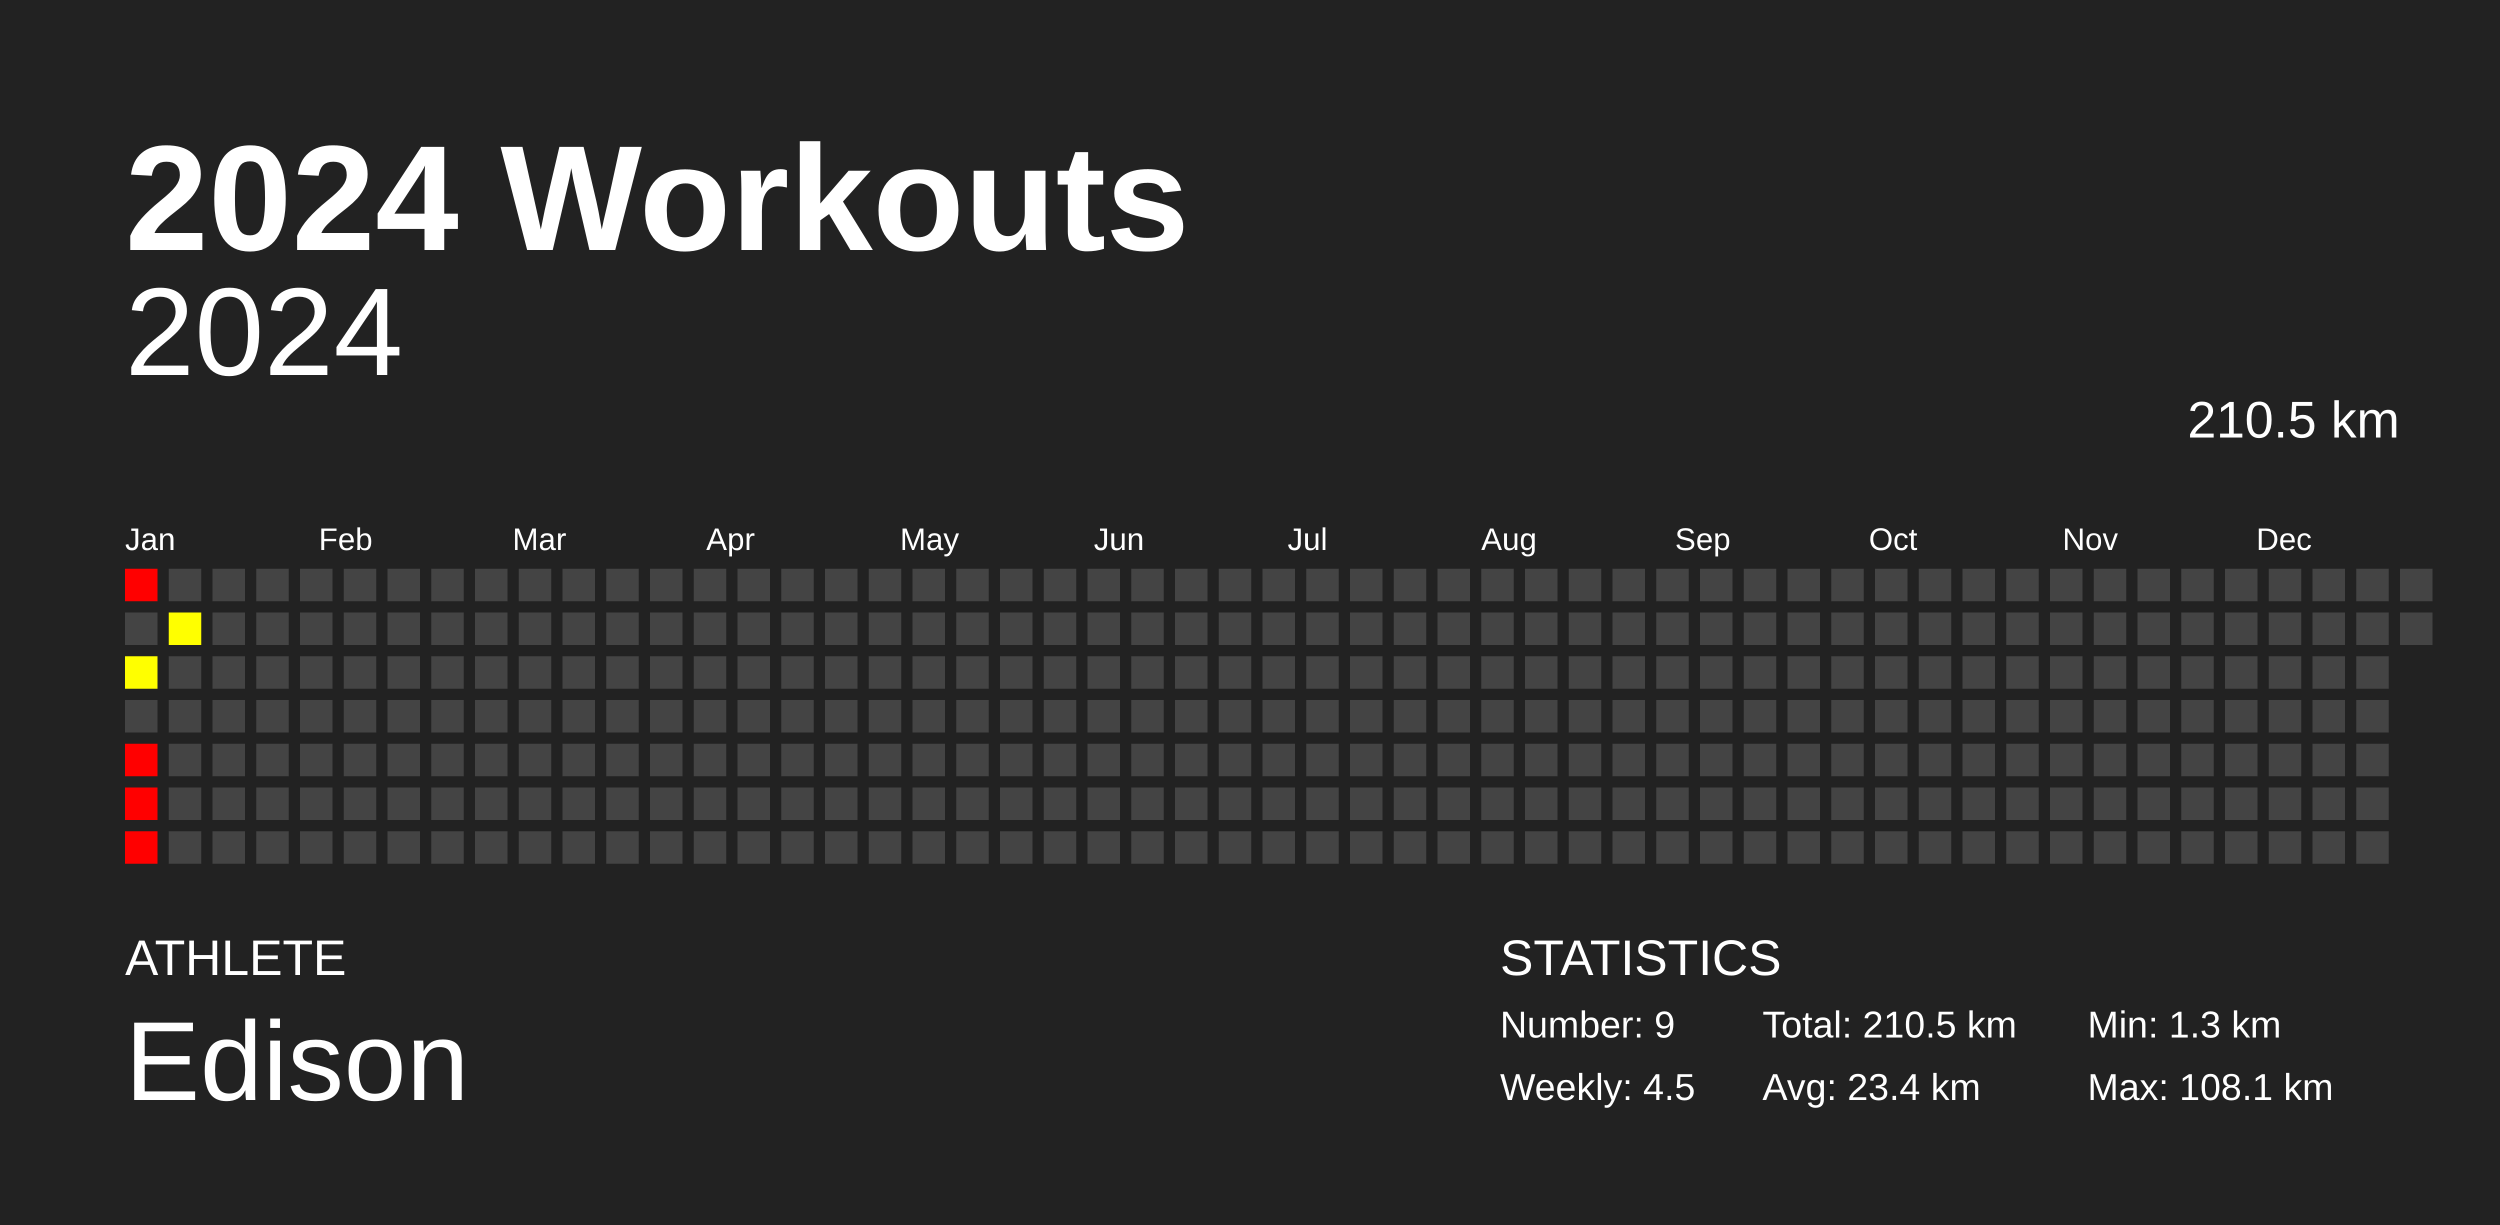
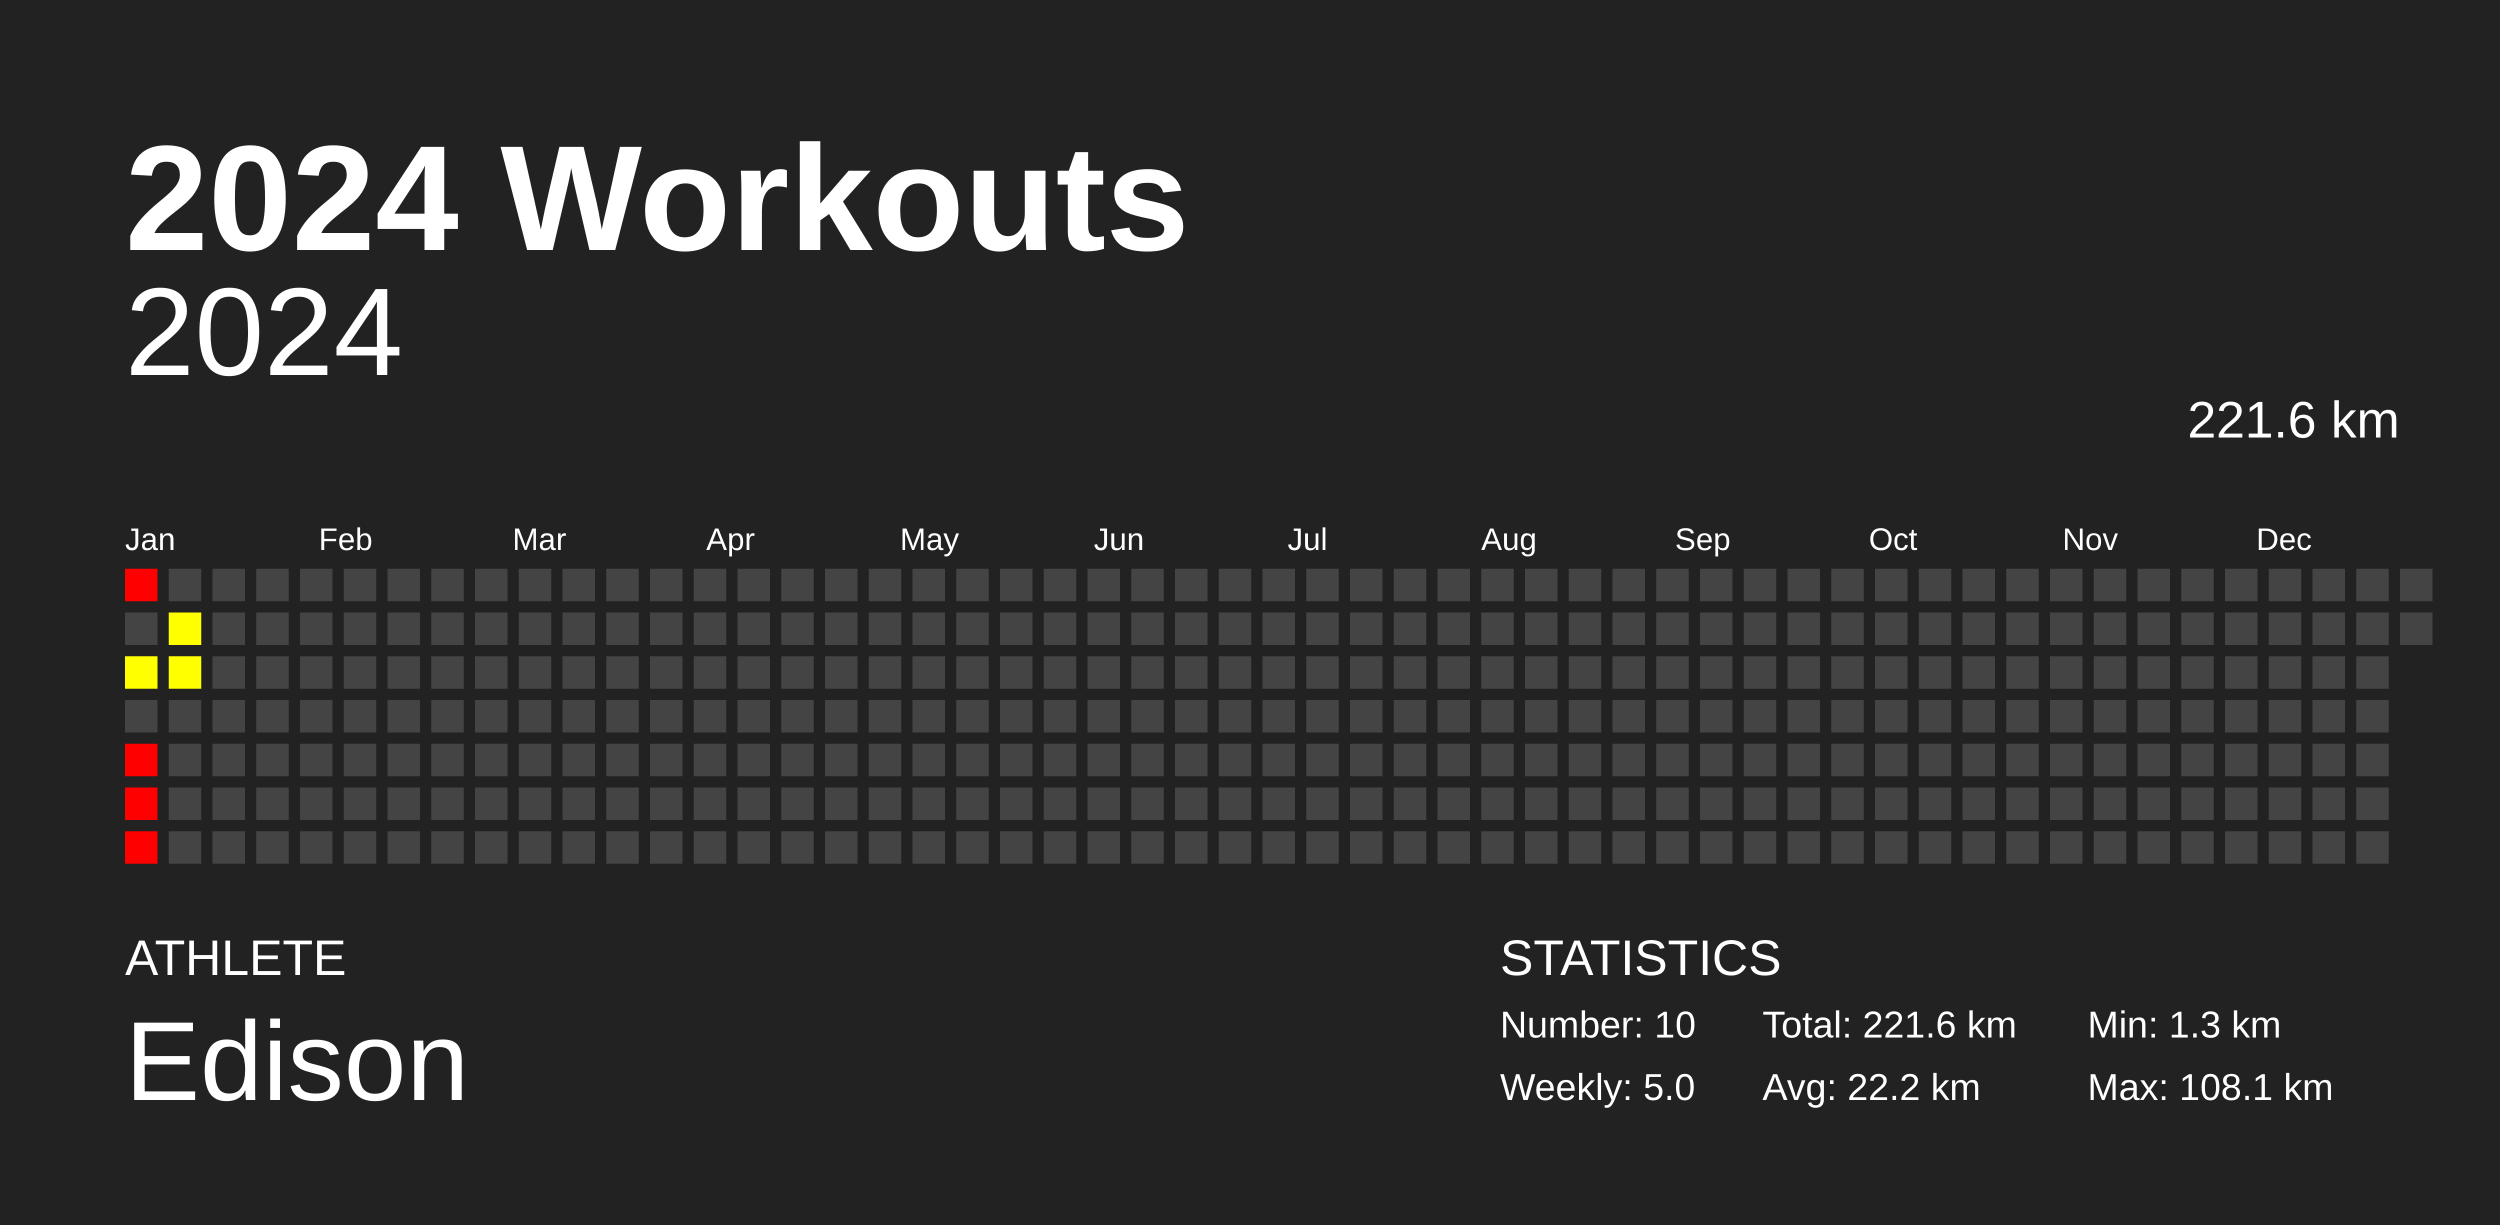
<svg xmlns="http://www.w3.org/2000/svg" baseProfile="full" height="98mm" version="1.1" viewBox="0,0,200,98" width="200mm">
  <defs />
  <rect fill="#222222" height="98" width="200" x="0" y="0" />
  <text fill="#FFFFFF" style="font-size:12px; font-family:Arial; font-weight:bold;" x="10" y="20">2024 Workouts</text>
  <text fill="#FFFFFF" style="font-size:4px; font-family:Arial" x="10" y="78">ATHLETE</text>
  <text fill="#FFFFFF" style="font-size:9px; font-family:Arial" x="10" y="88">Edison</text>
  <text fill="#FFFFFF" style="font-size:4px; font-family:Arial" x="120" y="78">STATISTICS</text>
-   <text fill="#FFFFFF" style="font-size:3px; font-family:Arial" x="120" y="83">Number: 9</text>
-   <text fill="#FFFFFF" style="font-size:3px; font-family:Arial" x="120" y="88">Weekly: 4.5</text>
-   <text fill="#FFFFFF" style="font-size:3px; font-family:Arial" x="141" y="83">Total: 210.5 km</text>
-   <text fill="#FFFFFF" style="font-size:3px; font-family:Arial" x="141" y="88">Avg: 23.4 km</text>
+   <text fill="#FFFFFF" style="font-size:3px; font-family:Arial" x="120" y="83">Number: 10</text>
+   <text fill="#FFFFFF" style="font-size:3px; font-family:Arial" x="120" y="88">Weekly: 5.0</text>
+   <text fill="#FFFFFF" style="font-size:3px; font-family:Arial" x="141" y="83">Total: 221.6 km</text>
+   <text fill="#FFFFFF" style="font-size:3px; font-family:Arial" x="141" y="88">Avg: 22.2 km</text>
  <text fill="#FFFFFF" style="font-size:3px; font-family:Arial" x="167" y="83">Min: 1.3 km</text>
  <text fill="#FFFFFF" style="font-size:3px; font-family:Arial" x="167" y="88">Max: 108.1 km</text>
  <text alignment-baseline="hanging" fill="#FFFFFF" style="font-size:10.0px; font-family:Arial;" x="10" y="30">2024</text>
-   <text alignment-baseline="hanging" fill="#FFFFFF" style="font-size:4.125px; font-family:Arial;" x="175" y="35">210.5 km</text>
+   <text alignment-baseline="hanging" fill="#FFFFFF" style="font-size:4.125px; font-family:Arial;" x="175" y="35">221.6 km</text>
  <text fill="#FFFFFF" style="font-size:2.5px; font-family:Arial" x="10.0" y="44">Jan</text>
  <text fill="#FFFFFF" style="font-size:2.5px; font-family:Arial" x="25.5" y="44">Feb</text>
  <text fill="#FFFFFF" style="font-size:2.5px; font-family:Arial" x="41.0" y="44">Mar</text>
  <text fill="#FFFFFF" style="font-size:2.5px; font-family:Arial" x="56.5" y="44">Apr</text>
  <text fill="#FFFFFF" style="font-size:2.5px; font-family:Arial" x="72.0" y="44">May</text>
  <text fill="#FFFFFF" style="font-size:2.5px; font-family:Arial" x="87.5" y="44">Jun</text>
  <text fill="#FFFFFF" style="font-size:2.5px; font-family:Arial" x="103.0" y="44">Jul</text>
  <text fill="#FFFFFF" style="font-size:2.5px; font-family:Arial" x="118.5" y="44">Aug</text>
  <text fill="#FFFFFF" style="font-size:2.5px; font-family:Arial" x="134.0" y="44">Sep</text>
  <text fill="#FFFFFF" style="font-size:2.5px; font-family:Arial" x="149.5" y="44">Oct</text>
  <text fill="#FFFFFF" style="font-size:2.5px; font-family:Arial" x="165.0" y="44">Nov</text>
  <text fill="#FFFFFF" style="font-size:2.5px; font-family:Arial" x="180.5" y="44">Dec</text>
  <rect fill="red" height="2.6" width="2.6" x="10.0" y="45.5" />
  <rect fill="#444444" height="2.6" width="2.6" x="10.0" y="49.0" />
  <rect fill="#ffff00" height="2.6" width="2.6" x="10.0" y="52.5" />
  <rect fill="#444444" height="2.6" width="2.6" x="10.0" y="56.0" />
  <rect fill="red" height="2.6" width="2.6" x="10.0" y="59.5" />
  <rect fill="red" height="2.6" width="2.6" x="10.0" y="63.0" />
  <rect fill="red" height="2.6" width="2.6" x="10.0" y="66.5" />
  <rect fill="#444444" height="2.6" width="2.6" x="13.5" y="45.5" />
  <rect fill="#ffff00" height="2.6" width="2.6" x="13.5" y="49.0" />
-   <rect fill="#444444" height="2.6" width="2.6" x="13.5" y="52.5" />
+   <rect fill="#ffff00" height="2.6" width="2.6" x="13.5" y="52.5" />
  <rect fill="#444444" height="2.6" width="2.6" x="13.5" y="56.0" />
  <rect fill="#444444" height="2.6" width="2.6" x="13.5" y="59.5" />
  <rect fill="#444444" height="2.6" width="2.6" x="13.5" y="63.0" />
  <rect fill="#444444" height="2.6" width="2.6" x="13.5" y="66.5" />
  <rect fill="#444444" height="2.6" width="2.6" x="17.0" y="45.5" />
  <rect fill="#444444" height="2.6" width="2.6" x="17.0" y="49.0" />
  <rect fill="#444444" height="2.6" width="2.6" x="17.0" y="52.5" />
  <rect fill="#444444" height="2.6" width="2.6" x="17.0" y="56.0" />
  <rect fill="#444444" height="2.6" width="2.6" x="17.0" y="59.5" />
  <rect fill="#444444" height="2.6" width="2.6" x="17.0" y="63.0" />
  <rect fill="#444444" height="2.6" width="2.6" x="17.0" y="66.5" />
  <rect fill="#444444" height="2.6" width="2.6" x="20.5" y="45.5" />
  <rect fill="#444444" height="2.6" width="2.6" x="20.5" y="49.0" />
  <rect fill="#444444" height="2.6" width="2.6" x="20.5" y="52.5" />
  <rect fill="#444444" height="2.6" width="2.6" x="20.5" y="56.0" />
  <rect fill="#444444" height="2.6" width="2.6" x="20.5" y="59.5" />
  <rect fill="#444444" height="2.6" width="2.6" x="20.5" y="63.0" />
  <rect fill="#444444" height="2.6" width="2.6" x="20.5" y="66.5" />
  <rect fill="#444444" height="2.6" width="2.6" x="24.0" y="45.5" />
  <rect fill="#444444" height="2.6" width="2.6" x="24.0" y="49.0" />
  <rect fill="#444444" height="2.6" width="2.6" x="24.0" y="52.5" />
  <rect fill="#444444" height="2.6" width="2.6" x="24.0" y="56.0" />
  <rect fill="#444444" height="2.6" width="2.6" x="24.0" y="59.5" />
  <rect fill="#444444" height="2.6" width="2.6" x="24.0" y="63.0" />
  <rect fill="#444444" height="2.6" width="2.6" x="24.0" y="66.5" />
  <rect fill="#444444" height="2.6" width="2.6" x="27.5" y="45.5" />
  <rect fill="#444444" height="2.6" width="2.6" x="27.5" y="49.0" />
  <rect fill="#444444" height="2.6" width="2.6" x="27.5" y="52.5" />
  <rect fill="#444444" height="2.6" width="2.6" x="27.5" y="56.0" />
  <rect fill="#444444" height="2.6" width="2.6" x="27.5" y="59.5" />
  <rect fill="#444444" height="2.6" width="2.6" x="27.5" y="63.0" />
  <rect fill="#444444" height="2.6" width="2.6" x="27.5" y="66.5" />
  <rect fill="#444444" height="2.6" width="2.6" x="31.0" y="45.5" />
  <rect fill="#444444" height="2.6" width="2.6" x="31.0" y="49.0" />
  <rect fill="#444444" height="2.6" width="2.6" x="31.0" y="52.5" />
  <rect fill="#444444" height="2.6" width="2.6" x="31.0" y="56.0" />
  <rect fill="#444444" height="2.6" width="2.6" x="31.0" y="59.5" />
  <rect fill="#444444" height="2.6" width="2.6" x="31.0" y="63.0" />
  <rect fill="#444444" height="2.6" width="2.6" x="31.0" y="66.5" />
  <rect fill="#444444" height="2.6" width="2.6" x="34.5" y="45.5" />
  <rect fill="#444444" height="2.6" width="2.6" x="34.5" y="49.0" />
  <rect fill="#444444" height="2.6" width="2.6" x="34.5" y="52.5" />
  <rect fill="#444444" height="2.6" width="2.6" x="34.5" y="56.0" />
  <rect fill="#444444" height="2.6" width="2.6" x="34.5" y="59.5" />
  <rect fill="#444444" height="2.6" width="2.6" x="34.5" y="63.0" />
  <rect fill="#444444" height="2.6" width="2.6" x="34.5" y="66.5" />
  <rect fill="#444444" height="2.6" width="2.6" x="38.0" y="45.5" />
  <rect fill="#444444" height="2.6" width="2.6" x="38.0" y="49.0" />
  <rect fill="#444444" height="2.6" width="2.6" x="38.0" y="52.5" />
  <rect fill="#444444" height="2.6" width="2.6" x="38.0" y="56.0" />
  <rect fill="#444444" height="2.6" width="2.6" x="38.0" y="59.5" />
  <rect fill="#444444" height="2.6" width="2.6" x="38.0" y="63.0" />
  <rect fill="#444444" height="2.6" width="2.6" x="38.0" y="66.5" />
  <rect fill="#444444" height="2.6" width="2.6" x="41.5" y="45.5" />
  <rect fill="#444444" height="2.6" width="2.6" x="41.5" y="49.0" />
  <rect fill="#444444" height="2.6" width="2.6" x="41.5" y="52.5" />
  <rect fill="#444444" height="2.6" width="2.6" x="41.5" y="56.0" />
  <rect fill="#444444" height="2.6" width="2.6" x="41.5" y="59.5" />
  <rect fill="#444444" height="2.6" width="2.6" x="41.5" y="63.0" />
  <rect fill="#444444" height="2.6" width="2.6" x="41.5" y="66.5" />
  <rect fill="#444444" height="2.6" width="2.6" x="45.0" y="45.5" />
  <rect fill="#444444" height="2.6" width="2.6" x="45.0" y="49.0" />
  <rect fill="#444444" height="2.6" width="2.6" x="45.0" y="52.5" />
  <rect fill="#444444" height="2.6" width="2.6" x="45.0" y="56.0" />
  <rect fill="#444444" height="2.6" width="2.6" x="45.0" y="59.5" />
  <rect fill="#444444" height="2.6" width="2.6" x="45.0" y="63.0" />
  <rect fill="#444444" height="2.6" width="2.6" x="45.0" y="66.5" />
  <rect fill="#444444" height="2.6" width="2.6" x="48.5" y="45.5" />
  <rect fill="#444444" height="2.6" width="2.6" x="48.5" y="49.0" />
  <rect fill="#444444" height="2.6" width="2.6" x="48.5" y="52.5" />
  <rect fill="#444444" height="2.6" width="2.6" x="48.5" y="56.0" />
  <rect fill="#444444" height="2.6" width="2.6" x="48.5" y="59.5" />
  <rect fill="#444444" height="2.6" width="2.6" x="48.5" y="63.0" />
  <rect fill="#444444" height="2.6" width="2.6" x="48.5" y="66.5" />
  <rect fill="#444444" height="2.6" width="2.6" x="52.0" y="45.5" />
  <rect fill="#444444" height="2.6" width="2.6" x="52.0" y="49.0" />
  <rect fill="#444444" height="2.6" width="2.6" x="52.0" y="52.5" />
  <rect fill="#444444" height="2.6" width="2.6" x="52.0" y="56.0" />
  <rect fill="#444444" height="2.6" width="2.6" x="52.0" y="59.5" />
  <rect fill="#444444" height="2.6" width="2.6" x="52.0" y="63.0" />
  <rect fill="#444444" height="2.6" width="2.6" x="52.0" y="66.5" />
  <rect fill="#444444" height="2.6" width="2.6" x="55.5" y="45.5" />
  <rect fill="#444444" height="2.6" width="2.6" x="55.5" y="49.0" />
  <rect fill="#444444" height="2.6" width="2.6" x="55.5" y="52.5" />
  <rect fill="#444444" height="2.6" width="2.6" x="55.5" y="56.0" />
  <rect fill="#444444" height="2.6" width="2.6" x="55.5" y="59.5" />
  <rect fill="#444444" height="2.6" width="2.6" x="55.5" y="63.0" />
  <rect fill="#444444" height="2.6" width="2.6" x="55.5" y="66.5" />
  <rect fill="#444444" height="2.6" width="2.6" x="59.0" y="45.5" />
  <rect fill="#444444" height="2.6" width="2.6" x="59.0" y="49.0" />
  <rect fill="#444444" height="2.6" width="2.6" x="59.0" y="52.5" />
  <rect fill="#444444" height="2.6" width="2.6" x="59.0" y="56.0" />
  <rect fill="#444444" height="2.6" width="2.6" x="59.0" y="59.5" />
  <rect fill="#444444" height="2.6" width="2.6" x="59.0" y="63.0" />
  <rect fill="#444444" height="2.6" width="2.6" x="59.0" y="66.5" />
  <rect fill="#444444" height="2.6" width="2.6" x="62.5" y="45.5" />
  <rect fill="#444444" height="2.6" width="2.6" x="62.5" y="49.0" />
  <rect fill="#444444" height="2.6" width="2.6" x="62.5" y="52.5" />
  <rect fill="#444444" height="2.6" width="2.6" x="62.5" y="56.0" />
  <rect fill="#444444" height="2.6" width="2.6" x="62.5" y="59.5" />
  <rect fill="#444444" height="2.6" width="2.6" x="62.5" y="63.0" />
  <rect fill="#444444" height="2.6" width="2.6" x="62.5" y="66.5" />
  <rect fill="#444444" height="2.6" width="2.6" x="66.0" y="45.5" />
  <rect fill="#444444" height="2.6" width="2.6" x="66.0" y="49.0" />
  <rect fill="#444444" height="2.6" width="2.6" x="66.0" y="52.5" />
  <rect fill="#444444" height="2.6" width="2.6" x="66.0" y="56.0" />
  <rect fill="#444444" height="2.6" width="2.6" x="66.0" y="59.5" />
  <rect fill="#444444" height="2.6" width="2.6" x="66.0" y="63.0" />
  <rect fill="#444444" height="2.6" width="2.6" x="66.0" y="66.5" />
  <rect fill="#444444" height="2.6" width="2.6" x="69.5" y="45.5" />
  <rect fill="#444444" height="2.6" width="2.6" x="69.5" y="49.0" />
  <rect fill="#444444" height="2.6" width="2.6" x="69.5" y="52.5" />
  <rect fill="#444444" height="2.6" width="2.6" x="69.5" y="56.0" />
  <rect fill="#444444" height="2.6" width="2.6" x="69.5" y="59.5" />
  <rect fill="#444444" height="2.6" width="2.6" x="69.5" y="63.0" />
  <rect fill="#444444" height="2.6" width="2.6" x="69.5" y="66.5" />
  <rect fill="#444444" height="2.6" width="2.6" x="73.0" y="45.5" />
  <rect fill="#444444" height="2.6" width="2.6" x="73.0" y="49.0" />
  <rect fill="#444444" height="2.6" width="2.6" x="73.0" y="52.5" />
  <rect fill="#444444" height="2.6" width="2.6" x="73.0" y="56.0" />
  <rect fill="#444444" height="2.6" width="2.6" x="73.0" y="59.5" />
  <rect fill="#444444" height="2.6" width="2.6" x="73.0" y="63.0" />
  <rect fill="#444444" height="2.6" width="2.6" x="73.0" y="66.5" />
  <rect fill="#444444" height="2.6" width="2.6" x="76.5" y="45.5" />
  <rect fill="#444444" height="2.6" width="2.6" x="76.5" y="49.0" />
  <rect fill="#444444" height="2.6" width="2.6" x="76.5" y="52.5" />
  <rect fill="#444444" height="2.6" width="2.6" x="76.5" y="56.0" />
  <rect fill="#444444" height="2.6" width="2.6" x="76.5" y="59.5" />
  <rect fill="#444444" height="2.6" width="2.6" x="76.5" y="63.0" />
  <rect fill="#444444" height="2.6" width="2.6" x="76.5" y="66.5" />
  <rect fill="#444444" height="2.6" width="2.6" x="80.0" y="45.5" />
  <rect fill="#444444" height="2.6" width="2.6" x="80.0" y="49.0" />
  <rect fill="#444444" height="2.6" width="2.6" x="80.0" y="52.5" />
  <rect fill="#444444" height="2.6" width="2.6" x="80.0" y="56.0" />
  <rect fill="#444444" height="2.6" width="2.6" x="80.0" y="59.5" />
  <rect fill="#444444" height="2.6" width="2.6" x="80.0" y="63.0" />
  <rect fill="#444444" height="2.6" width="2.6" x="80.0" y="66.5" />
  <rect fill="#444444" height="2.6" width="2.6" x="83.5" y="45.5" />
  <rect fill="#444444" height="2.6" width="2.6" x="83.5" y="49.0" />
  <rect fill="#444444" height="2.6" width="2.6" x="83.5" y="52.5" />
  <rect fill="#444444" height="2.6" width="2.6" x="83.5" y="56.0" />
  <rect fill="#444444" height="2.6" width="2.6" x="83.5" y="59.5" />
  <rect fill="#444444" height="2.6" width="2.6" x="83.5" y="63.0" />
  <rect fill="#444444" height="2.6" width="2.6" x="83.5" y="66.5" />
  <rect fill="#444444" height="2.6" width="2.6" x="87.0" y="45.5" />
  <rect fill="#444444" height="2.6" width="2.6" x="87.0" y="49.0" />
  <rect fill="#444444" height="2.6" width="2.6" x="87.0" y="52.5" />
  <rect fill="#444444" height="2.6" width="2.6" x="87.0" y="56.0" />
  <rect fill="#444444" height="2.6" width="2.6" x="87.0" y="59.5" />
  <rect fill="#444444" height="2.6" width="2.6" x="87.0" y="63.0" />
  <rect fill="#444444" height="2.6" width="2.6" x="87.0" y="66.5" />
  <rect fill="#444444" height="2.6" width="2.6" x="90.5" y="45.5" />
  <rect fill="#444444" height="2.6" width="2.6" x="90.5" y="49.0" />
  <rect fill="#444444" height="2.6" width="2.6" x="90.5" y="52.5" />
  <rect fill="#444444" height="2.6" width="2.6" x="90.5" y="56.0" />
  <rect fill="#444444" height="2.6" width="2.6" x="90.5" y="59.5" />
  <rect fill="#444444" height="2.6" width="2.6" x="90.5" y="63.0" />
  <rect fill="#444444" height="2.6" width="2.6" x="90.5" y="66.5" />
  <rect fill="#444444" height="2.6" width="2.6" x="94.0" y="45.5" />
  <rect fill="#444444" height="2.6" width="2.6" x="94.0" y="49.0" />
  <rect fill="#444444" height="2.6" width="2.6" x="94.0" y="52.5" />
  <rect fill="#444444" height="2.6" width="2.6" x="94.0" y="56.0" />
  <rect fill="#444444" height="2.6" width="2.6" x="94.0" y="59.5" />
  <rect fill="#444444" height="2.6" width="2.6" x="94.0" y="63.0" />
  <rect fill="#444444" height="2.6" width="2.6" x="94.0" y="66.5" />
  <rect fill="#444444" height="2.6" width="2.6" x="97.5" y="45.5" />
  <rect fill="#444444" height="2.6" width="2.6" x="97.5" y="49.0" />
  <rect fill="#444444" height="2.6" width="2.6" x="97.5" y="52.5" />
  <rect fill="#444444" height="2.6" width="2.6" x="97.5" y="56.0" />
  <rect fill="#444444" height="2.6" width="2.6" x="97.5" y="59.5" />
  <rect fill="#444444" height="2.6" width="2.6" x="97.5" y="63.0" />
  <rect fill="#444444" height="2.6" width="2.6" x="97.5" y="66.5" />
  <rect fill="#444444" height="2.6" width="2.6" x="101.0" y="45.5" />
  <rect fill="#444444" height="2.6" width="2.6" x="101.0" y="49.0" />
  <rect fill="#444444" height="2.6" width="2.6" x="101.0" y="52.5" />
  <rect fill="#444444" height="2.6" width="2.6" x="101.0" y="56.0" />
  <rect fill="#444444" height="2.6" width="2.6" x="101.0" y="59.5" />
  <rect fill="#444444" height="2.6" width="2.6" x="101.0" y="63.0" />
  <rect fill="#444444" height="2.6" width="2.6" x="101.0" y="66.5" />
  <rect fill="#444444" height="2.6" width="2.6" x="104.5" y="45.5" />
  <rect fill="#444444" height="2.6" width="2.6" x="104.5" y="49.0" />
  <rect fill="#444444" height="2.6" width="2.6" x="104.5" y="52.5" />
  <rect fill="#444444" height="2.6" width="2.6" x="104.5" y="56.0" />
  <rect fill="#444444" height="2.6" width="2.6" x="104.5" y="59.5" />
  <rect fill="#444444" height="2.6" width="2.6" x="104.5" y="63.0" />
  <rect fill="#444444" height="2.6" width="2.6" x="104.5" y="66.5" />
  <rect fill="#444444" height="2.6" width="2.6" x="108.0" y="45.5" />
  <rect fill="#444444" height="2.6" width="2.6" x="108.0" y="49.0" />
  <rect fill="#444444" height="2.6" width="2.6" x="108.0" y="52.5" />
  <rect fill="#444444" height="2.6" width="2.6" x="108.0" y="56.0" />
  <rect fill="#444444" height="2.6" width="2.6" x="108.0" y="59.5" />
  <rect fill="#444444" height="2.6" width="2.6" x="108.0" y="63.0" />
  <rect fill="#444444" height="2.6" width="2.6" x="108.0" y="66.5" />
  <rect fill="#444444" height="2.6" width="2.6" x="111.5" y="45.5" />
  <rect fill="#444444" height="2.6" width="2.6" x="111.5" y="49.0" />
  <rect fill="#444444" height="2.6" width="2.6" x="111.5" y="52.5" />
  <rect fill="#444444" height="2.6" width="2.6" x="111.5" y="56.0" />
  <rect fill="#444444" height="2.6" width="2.6" x="111.5" y="59.5" />
  <rect fill="#444444" height="2.6" width="2.6" x="111.5" y="63.0" />
  <rect fill="#444444" height="2.6" width="2.6" x="111.5" y="66.5" />
  <rect fill="#444444" height="2.6" width="2.6" x="115.0" y="45.5" />
  <rect fill="#444444" height="2.6" width="2.6" x="115.0" y="49.0" />
  <rect fill="#444444" height="2.6" width="2.6" x="115.0" y="52.5" />
  <rect fill="#444444" height="2.6" width="2.6" x="115.0" y="56.0" />
  <rect fill="#444444" height="2.6" width="2.6" x="115.0" y="59.5" />
  <rect fill="#444444" height="2.6" width="2.6" x="115.0" y="63.0" />
  <rect fill="#444444" height="2.6" width="2.6" x="115.0" y="66.5" />
  <rect fill="#444444" height="2.6" width="2.6" x="118.5" y="45.5" />
  <rect fill="#444444" height="2.6" width="2.6" x="118.5" y="49.0" />
  <rect fill="#444444" height="2.6" width="2.6" x="118.5" y="52.5" />
  <rect fill="#444444" height="2.6" width="2.6" x="118.5" y="56.0" />
  <rect fill="#444444" height="2.6" width="2.6" x="118.5" y="59.5" />
  <rect fill="#444444" height="2.6" width="2.6" x="118.5" y="63.0" />
  <rect fill="#444444" height="2.6" width="2.6" x="118.5" y="66.5" />
  <rect fill="#444444" height="2.6" width="2.6" x="122.0" y="45.5" />
  <rect fill="#444444" height="2.6" width="2.6" x="122.0" y="49.0" />
  <rect fill="#444444" height="2.6" width="2.6" x="122.0" y="52.5" />
  <rect fill="#444444" height="2.6" width="2.6" x="122.0" y="56.0" />
  <rect fill="#444444" height="2.6" width="2.6" x="122.0" y="59.5" />
  <rect fill="#444444" height="2.6" width="2.6" x="122.0" y="63.0" />
  <rect fill="#444444" height="2.6" width="2.6" x="122.0" y="66.5" />
  <rect fill="#444444" height="2.6" width="2.6" x="125.5" y="45.5" />
  <rect fill="#444444" height="2.6" width="2.6" x="125.5" y="49.0" />
  <rect fill="#444444" height="2.6" width="2.6" x="125.5" y="52.5" />
  <rect fill="#444444" height="2.6" width="2.6" x="125.5" y="56.0" />
  <rect fill="#444444" height="2.6" width="2.6" x="125.5" y="59.5" />
  <rect fill="#444444" height="2.6" width="2.6" x="125.5" y="63.0" />
  <rect fill="#444444" height="2.6" width="2.6" x="125.5" y="66.5" />
  <rect fill="#444444" height="2.6" width="2.6" x="129.0" y="45.5" />
  <rect fill="#444444" height="2.6" width="2.6" x="129.0" y="49.0" />
  <rect fill="#444444" height="2.6" width="2.6" x="129.0" y="52.5" />
  <rect fill="#444444" height="2.6" width="2.6" x="129.0" y="56.0" />
  <rect fill="#444444" height="2.6" width="2.6" x="129.0" y="59.5" />
  <rect fill="#444444" height="2.6" width="2.6" x="129.0" y="63.0" />
  <rect fill="#444444" height="2.6" width="2.6" x="129.0" y="66.5" />
  <rect fill="#444444" height="2.6" width="2.6" x="132.5" y="45.5" />
  <rect fill="#444444" height="2.6" width="2.6" x="132.5" y="49.0" />
  <rect fill="#444444" height="2.6" width="2.6" x="132.5" y="52.5" />
  <rect fill="#444444" height="2.6" width="2.6" x="132.5" y="56.0" />
  <rect fill="#444444" height="2.6" width="2.6" x="132.5" y="59.5" />
  <rect fill="#444444" height="2.6" width="2.6" x="132.5" y="63.0" />
  <rect fill="#444444" height="2.6" width="2.6" x="132.5" y="66.5" />
  <rect fill="#444444" height="2.6" width="2.6" x="136.0" y="45.5" />
  <rect fill="#444444" height="2.6" width="2.6" x="136.0" y="49.0" />
  <rect fill="#444444" height="2.6" width="2.6" x="136.0" y="52.5" />
  <rect fill="#444444" height="2.6" width="2.6" x="136.0" y="56.0" />
  <rect fill="#444444" height="2.6" width="2.6" x="136.0" y="59.5" />
  <rect fill="#444444" height="2.6" width="2.6" x="136.0" y="63.0" />
  <rect fill="#444444" height="2.6" width="2.6" x="136.0" y="66.5" />
  <rect fill="#444444" height="2.6" width="2.6" x="139.5" y="45.5" />
  <rect fill="#444444" height="2.6" width="2.6" x="139.5" y="49.0" />
  <rect fill="#444444" height="2.6" width="2.6" x="139.5" y="52.5" />
  <rect fill="#444444" height="2.6" width="2.6" x="139.5" y="56.0" />
  <rect fill="#444444" height="2.6" width="2.6" x="139.5" y="59.5" />
  <rect fill="#444444" height="2.6" width="2.6" x="139.5" y="63.0" />
  <rect fill="#444444" height="2.6" width="2.6" x="139.5" y="66.5" />
  <rect fill="#444444" height="2.6" width="2.6" x="143.0" y="45.5" />
  <rect fill="#444444" height="2.6" width="2.6" x="143.0" y="49.0" />
  <rect fill="#444444" height="2.6" width="2.6" x="143.0" y="52.5" />
  <rect fill="#444444" height="2.6" width="2.6" x="143.0" y="56.0" />
  <rect fill="#444444" height="2.6" width="2.6" x="143.0" y="59.5" />
  <rect fill="#444444" height="2.6" width="2.6" x="143.0" y="63.0" />
  <rect fill="#444444" height="2.6" width="2.6" x="143.0" y="66.5" />
  <rect fill="#444444" height="2.6" width="2.6" x="146.5" y="45.5" />
  <rect fill="#444444" height="2.6" width="2.6" x="146.5" y="49.0" />
  <rect fill="#444444" height="2.6" width="2.6" x="146.5" y="52.5" />
  <rect fill="#444444" height="2.6" width="2.6" x="146.5" y="56.0" />
  <rect fill="#444444" height="2.6" width="2.6" x="146.5" y="59.5" />
  <rect fill="#444444" height="2.6" width="2.6" x="146.5" y="63.0" />
  <rect fill="#444444" height="2.6" width="2.6" x="146.5" y="66.5" />
  <rect fill="#444444" height="2.6" width="2.6" x="150.0" y="45.5" />
  <rect fill="#444444" height="2.6" width="2.6" x="150.0" y="49.0" />
  <rect fill="#444444" height="2.6" width="2.6" x="150.0" y="52.5" />
  <rect fill="#444444" height="2.6" width="2.6" x="150.0" y="56.0" />
  <rect fill="#444444" height="2.6" width="2.6" x="150.0" y="59.5" />
  <rect fill="#444444" height="2.6" width="2.6" x="150.0" y="63.0" />
  <rect fill="#444444" height="2.6" width="2.6" x="150.0" y="66.5" />
  <rect fill="#444444" height="2.6" width="2.6" x="153.5" y="45.5" />
  <rect fill="#444444" height="2.6" width="2.6" x="153.5" y="49.0" />
  <rect fill="#444444" height="2.6" width="2.6" x="153.5" y="52.5" />
  <rect fill="#444444" height="2.6" width="2.6" x="153.5" y="56.0" />
  <rect fill="#444444" height="2.6" width="2.6" x="153.5" y="59.5" />
  <rect fill="#444444" height="2.6" width="2.6" x="153.5" y="63.0" />
  <rect fill="#444444" height="2.6" width="2.6" x="153.5" y="66.5" />
  <rect fill="#444444" height="2.6" width="2.6" x="157.0" y="45.5" />
  <rect fill="#444444" height="2.6" width="2.6" x="157.0" y="49.0" />
  <rect fill="#444444" height="2.6" width="2.6" x="157.0" y="52.5" />
  <rect fill="#444444" height="2.6" width="2.6" x="157.0" y="56.0" />
  <rect fill="#444444" height="2.6" width="2.6" x="157.0" y="59.5" />
  <rect fill="#444444" height="2.6" width="2.6" x="157.0" y="63.0" />
  <rect fill="#444444" height="2.6" width="2.6" x="157.0" y="66.5" />
  <rect fill="#444444" height="2.6" width="2.6" x="160.5" y="45.5" />
  <rect fill="#444444" height="2.6" width="2.6" x="160.5" y="49.0" />
  <rect fill="#444444" height="2.6" width="2.6" x="160.5" y="52.5" />
  <rect fill="#444444" height="2.6" width="2.6" x="160.5" y="56.0" />
  <rect fill="#444444" height="2.6" width="2.6" x="160.5" y="59.5" />
  <rect fill="#444444" height="2.6" width="2.6" x="160.5" y="63.0" />
  <rect fill="#444444" height="2.6" width="2.6" x="160.5" y="66.5" />
  <rect fill="#444444" height="2.6" width="2.6" x="164.0" y="45.5" />
  <rect fill="#444444" height="2.6" width="2.6" x="164.0" y="49.0" />
  <rect fill="#444444" height="2.6" width="2.6" x="164.0" y="52.5" />
  <rect fill="#444444" height="2.6" width="2.6" x="164.0" y="56.0" />
  <rect fill="#444444" height="2.6" width="2.6" x="164.0" y="59.5" />
  <rect fill="#444444" height="2.6" width="2.6" x="164.0" y="63.0" />
  <rect fill="#444444" height="2.6" width="2.6" x="164.0" y="66.5" />
  <rect fill="#444444" height="2.6" width="2.6" x="167.5" y="45.5" />
  <rect fill="#444444" height="2.6" width="2.6" x="167.5" y="49.0" />
  <rect fill="#444444" height="2.6" width="2.6" x="167.5" y="52.5" />
  <rect fill="#444444" height="2.6" width="2.6" x="167.5" y="56.0" />
  <rect fill="#444444" height="2.6" width="2.6" x="167.5" y="59.5" />
  <rect fill="#444444" height="2.6" width="2.6" x="167.5" y="63.0" />
  <rect fill="#444444" height="2.6" width="2.6" x="167.5" y="66.5" />
  <rect fill="#444444" height="2.6" width="2.6" x="171.0" y="45.5" />
  <rect fill="#444444" height="2.6" width="2.6" x="171.0" y="49.0" />
  <rect fill="#444444" height="2.6" width="2.6" x="171.0" y="52.5" />
  <rect fill="#444444" height="2.6" width="2.6" x="171.0" y="56.0" />
  <rect fill="#444444" height="2.6" width="2.6" x="171.0" y="59.5" />
  <rect fill="#444444" height="2.6" width="2.6" x="171.0" y="63.0" />
  <rect fill="#444444" height="2.6" width="2.6" x="171.0" y="66.5" />
  <rect fill="#444444" height="2.6" width="2.6" x="174.5" y="45.5" />
  <rect fill="#444444" height="2.6" width="2.6" x="174.5" y="49.0" />
  <rect fill="#444444" height="2.6" width="2.6" x="174.5" y="52.5" />
  <rect fill="#444444" height="2.6" width="2.6" x="174.5" y="56.0" />
  <rect fill="#444444" height="2.6" width="2.6" x="174.5" y="59.5" />
  <rect fill="#444444" height="2.6" width="2.6" x="174.5" y="63.0" />
  <rect fill="#444444" height="2.6" width="2.6" x="174.5" y="66.5" />
  <rect fill="#444444" height="2.6" width="2.6" x="178.0" y="45.5" />
  <rect fill="#444444" height="2.6" width="2.6" x="178.0" y="49.0" />
  <rect fill="#444444" height="2.6" width="2.6" x="178.0" y="52.5" />
  <rect fill="#444444" height="2.6" width="2.6" x="178.0" y="56.0" />
  <rect fill="#444444" height="2.6" width="2.6" x="178.0" y="59.5" />
  <rect fill="#444444" height="2.6" width="2.6" x="178.0" y="63.0" />
  <rect fill="#444444" height="2.6" width="2.6" x="178.0" y="66.5" />
  <rect fill="#444444" height="2.6" width="2.6" x="181.5" y="45.5" />
  <rect fill="#444444" height="2.6" width="2.6" x="181.5" y="49.0" />
  <rect fill="#444444" height="2.6" width="2.6" x="181.5" y="52.5" />
  <rect fill="#444444" height="2.6" width="2.6" x="181.5" y="56.0" />
  <rect fill="#444444" height="2.6" width="2.6" x="181.5" y="59.5" />
  <rect fill="#444444" height="2.6" width="2.6" x="181.5" y="63.0" />
  <rect fill="#444444" height="2.6" width="2.6" x="181.5" y="66.5" />
  <rect fill="#444444" height="2.6" width="2.6" x="185.0" y="45.5" />
  <rect fill="#444444" height="2.6" width="2.6" x="185.0" y="49.0" />
  <rect fill="#444444" height="2.6" width="2.6" x="185.0" y="52.5" />
  <rect fill="#444444" height="2.6" width="2.6" x="185.0" y="56.0" />
  <rect fill="#444444" height="2.6" width="2.6" x="185.0" y="59.5" />
  <rect fill="#444444" height="2.6" width="2.6" x="185.0" y="63.0" />
  <rect fill="#444444" height="2.6" width="2.6" x="185.0" y="66.5" />
  <rect fill="#444444" height="2.6" width="2.6" x="188.5" y="45.5" />
  <rect fill="#444444" height="2.6" width="2.6" x="188.5" y="49.0" />
  <rect fill="#444444" height="2.6" width="2.6" x="188.5" y="52.5" />
  <rect fill="#444444" height="2.6" width="2.6" x="188.5" y="56.0" />
  <rect fill="#444444" height="2.6" width="2.6" x="188.5" y="59.5" />
  <rect fill="#444444" height="2.6" width="2.6" x="188.5" y="63.0" />
  <rect fill="#444444" height="2.6" width="2.6" x="188.5" y="66.5" />
  <rect fill="#444444" height="2.6" width="2.6" x="192.0" y="45.5" />
  <rect fill="#444444" height="2.6" width="2.6" x="192.0" y="49.0" />
</svg>
